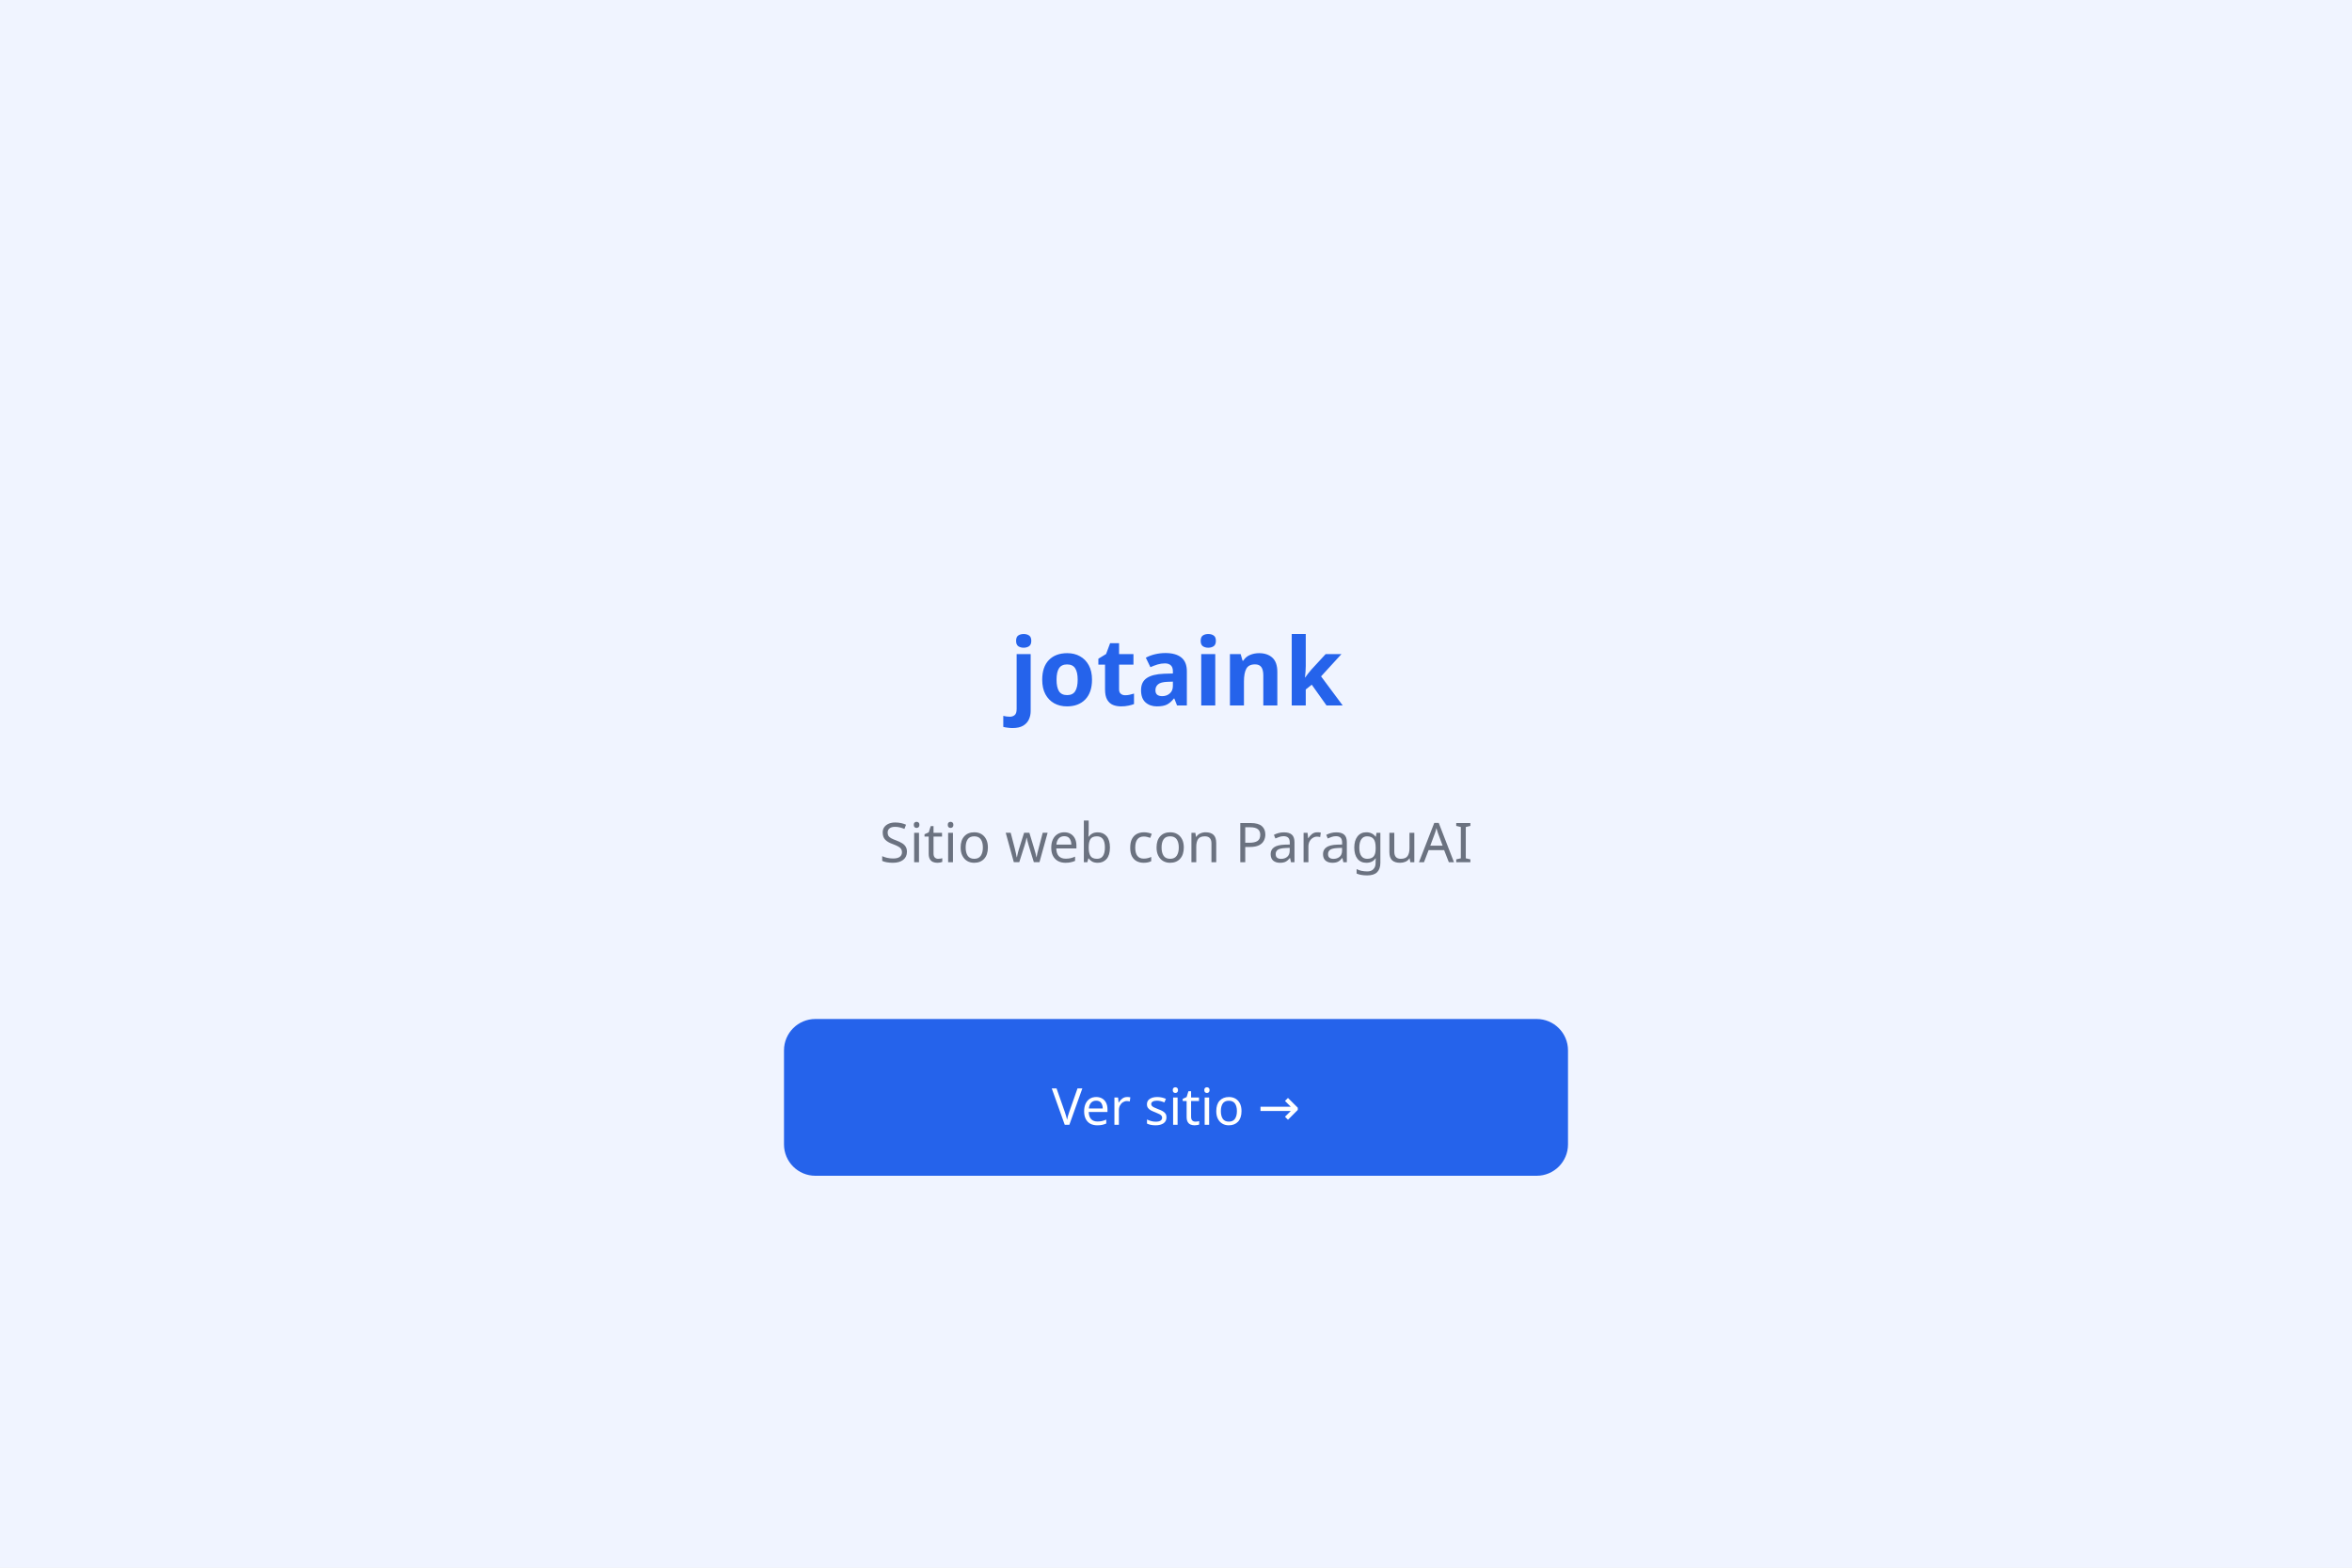
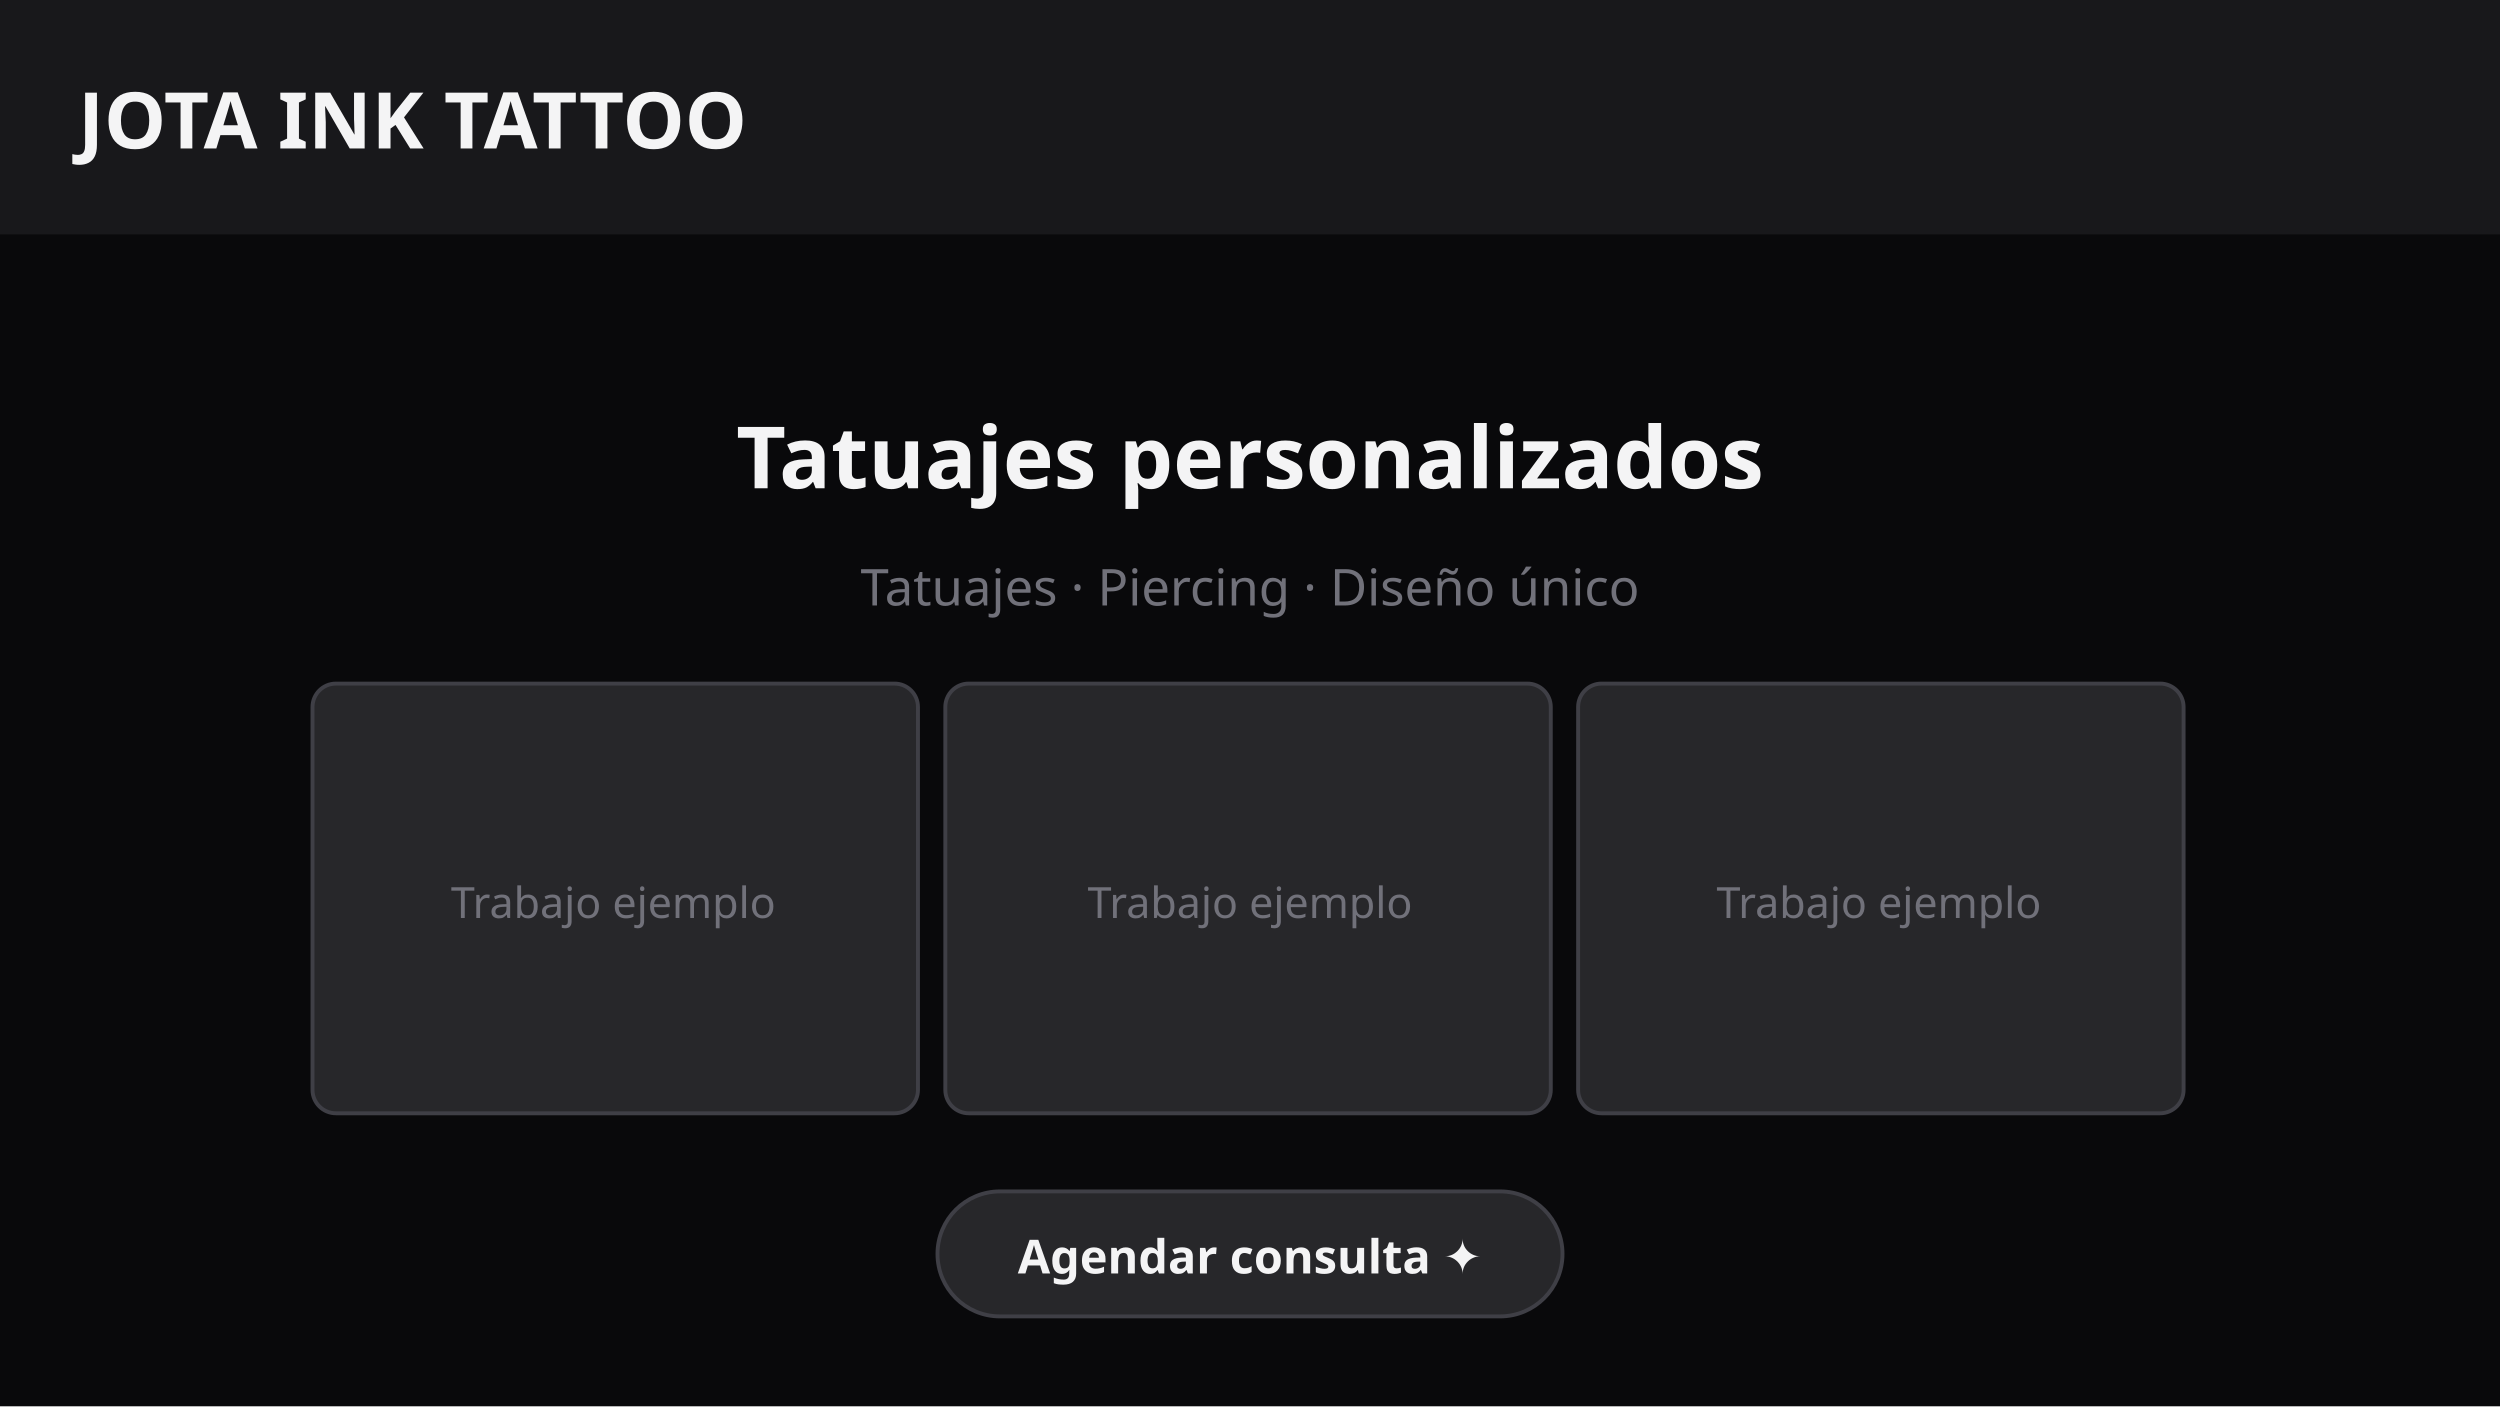
- <svg xmlns="http://www.w3.org/2000/svg" width="600" height="400" viewBox="0 0 600 400">
-   <rect width="600" height="400" fill="#f0f4ff" />
-   <text x="300" y="180" text-anchor="middle" font-family="system-ui" font-size="24" fill="#2563eb" font-weight="bold">jotaink</text>
-   <text x="300" y="220" text-anchor="middle" font-family="system-ui" font-size="14" fill="#6b7280">Sitio web con ParaguAI</text>
-   <rect x="200" y="260" width="200" height="40" rx="8" fill="#2563eb" />
-   <text x="300" y="287" text-anchor="middle" font-family="system-ui" font-size="13" fill="white">Ver sitio →</text>
+ <svg xmlns="http://www.w3.org/2000/svg" width="640" height="360" viewBox="0 0 640 360">
+   <rect width="640" height="360" fill="#09090b" />
+   <rect x="0" y="0" width="640" height="60" fill="#18181b" />
+   <text x="20" y="38" font-family="system-ui" font-size="20" font-weight="bold" fill="#f4f4f5">JOTA INK TATTOO</text>
+   <text x="320" y="125" text-anchor="middle" font-family="system-ui" font-size="22" font-weight="bold" fill="#f4f4f5">Tatuajes personalizados</text>
+   <text x="320" y="155" text-anchor="middle" font-family="system-ui" font-size="13" fill="#71717a">Tatuajes · Piercing · Diseño único</text>
+   <rect x="80" y="175" width="155" height="110" rx="6" fill="#27272a" />
+   <rect x="242" y="175" width="155" height="110" rx="6" fill="#27272a" />
+   <rect x="404" y="175" width="155" height="110" rx="6" fill="#27272a" />
+   <rect x="80" y="175" width="155" height="110" rx="6" fill="none" stroke="#3f3f46" stroke-width="1" />
+   <rect x="242" y="175" width="155" height="110" rx="6" fill="none" stroke="#3f3f46" stroke-width="1" />
+   <rect x="404" y="175" width="155" height="110" rx="6" fill="none" stroke="#3f3f46" stroke-width="1" />
+   <text x="157" y="235" text-anchor="middle" font-family="system-ui" font-size="11" fill="#71717a">Trabajo ejemplo</text>
+   <text x="320" y="235" text-anchor="middle" font-family="system-ui" font-size="11" fill="#71717a">Trabajo ejemplo</text>
+   <text x="481" y="235" text-anchor="middle" font-family="system-ui" font-size="11" fill="#71717a">Trabajo ejemplo</text>
+   <rect x="240" y="305" width="160" height="32" rx="16" fill="#27272a" stroke="#3f3f46" />
+   <text x="320" y="326" text-anchor="middle" font-family="system-ui" font-size="12" font-weight="bold" fill="#f4f4f5">Agendar consulta ✦</text>
</svg>
